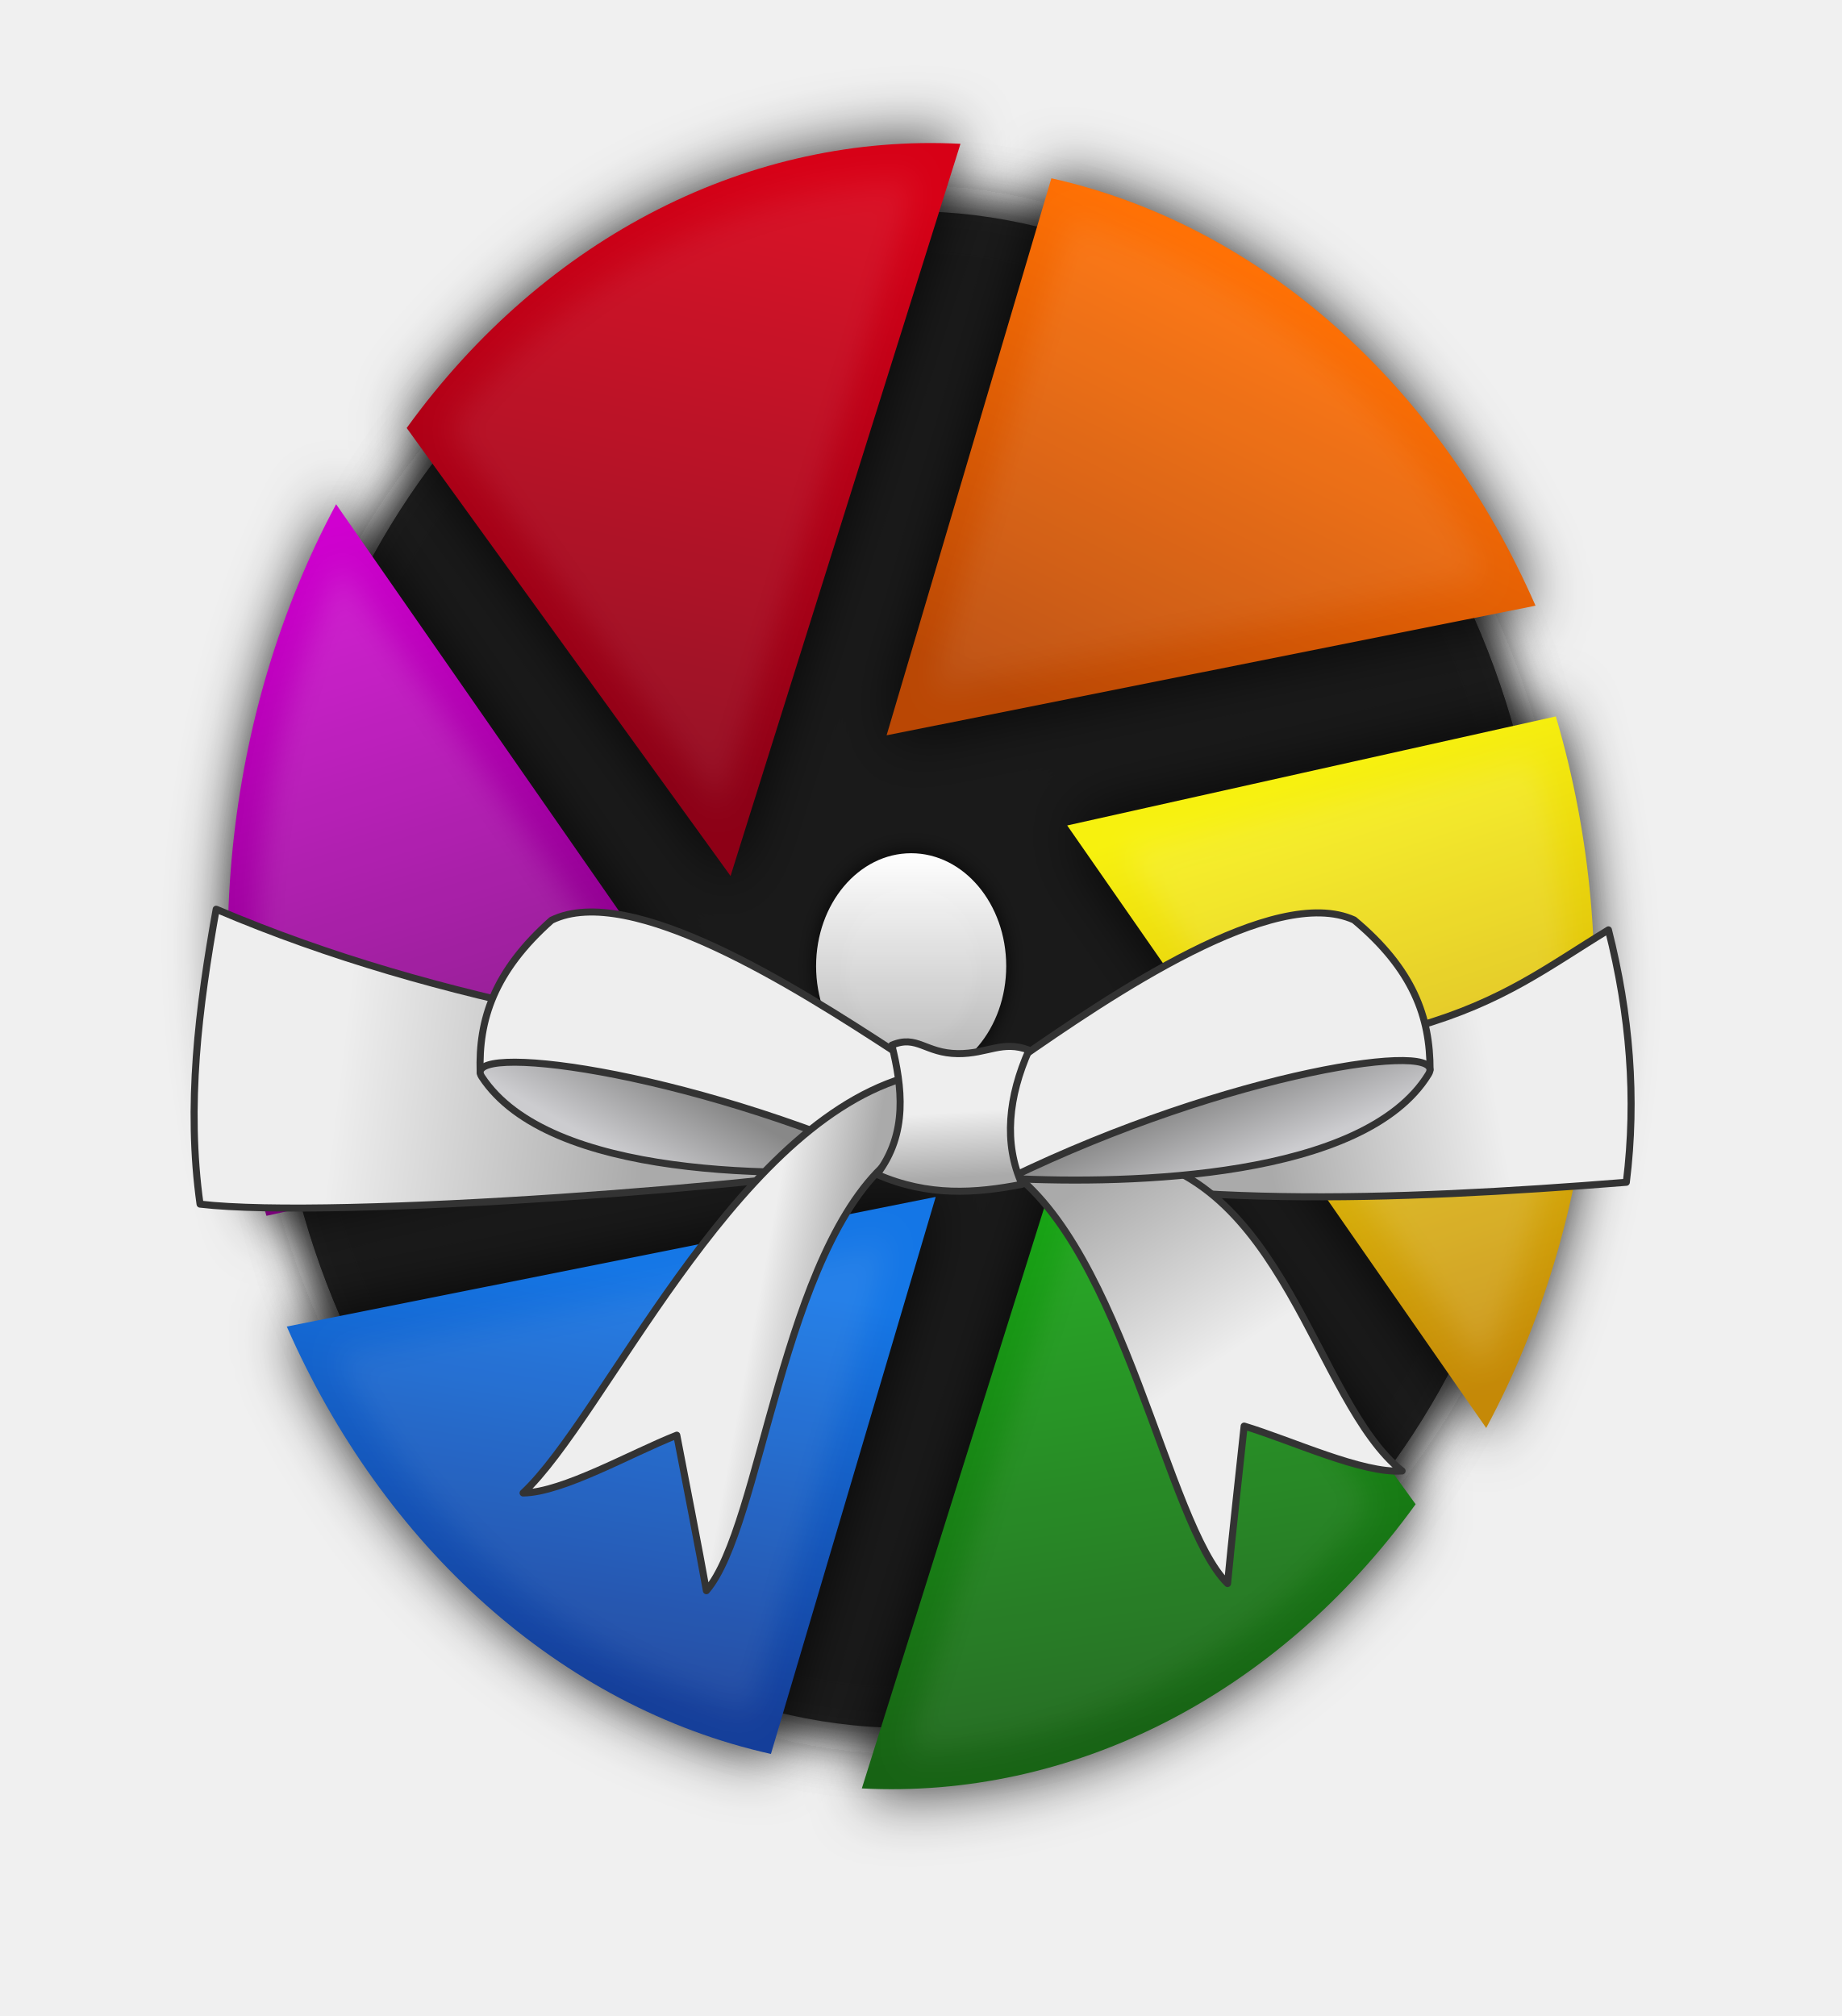
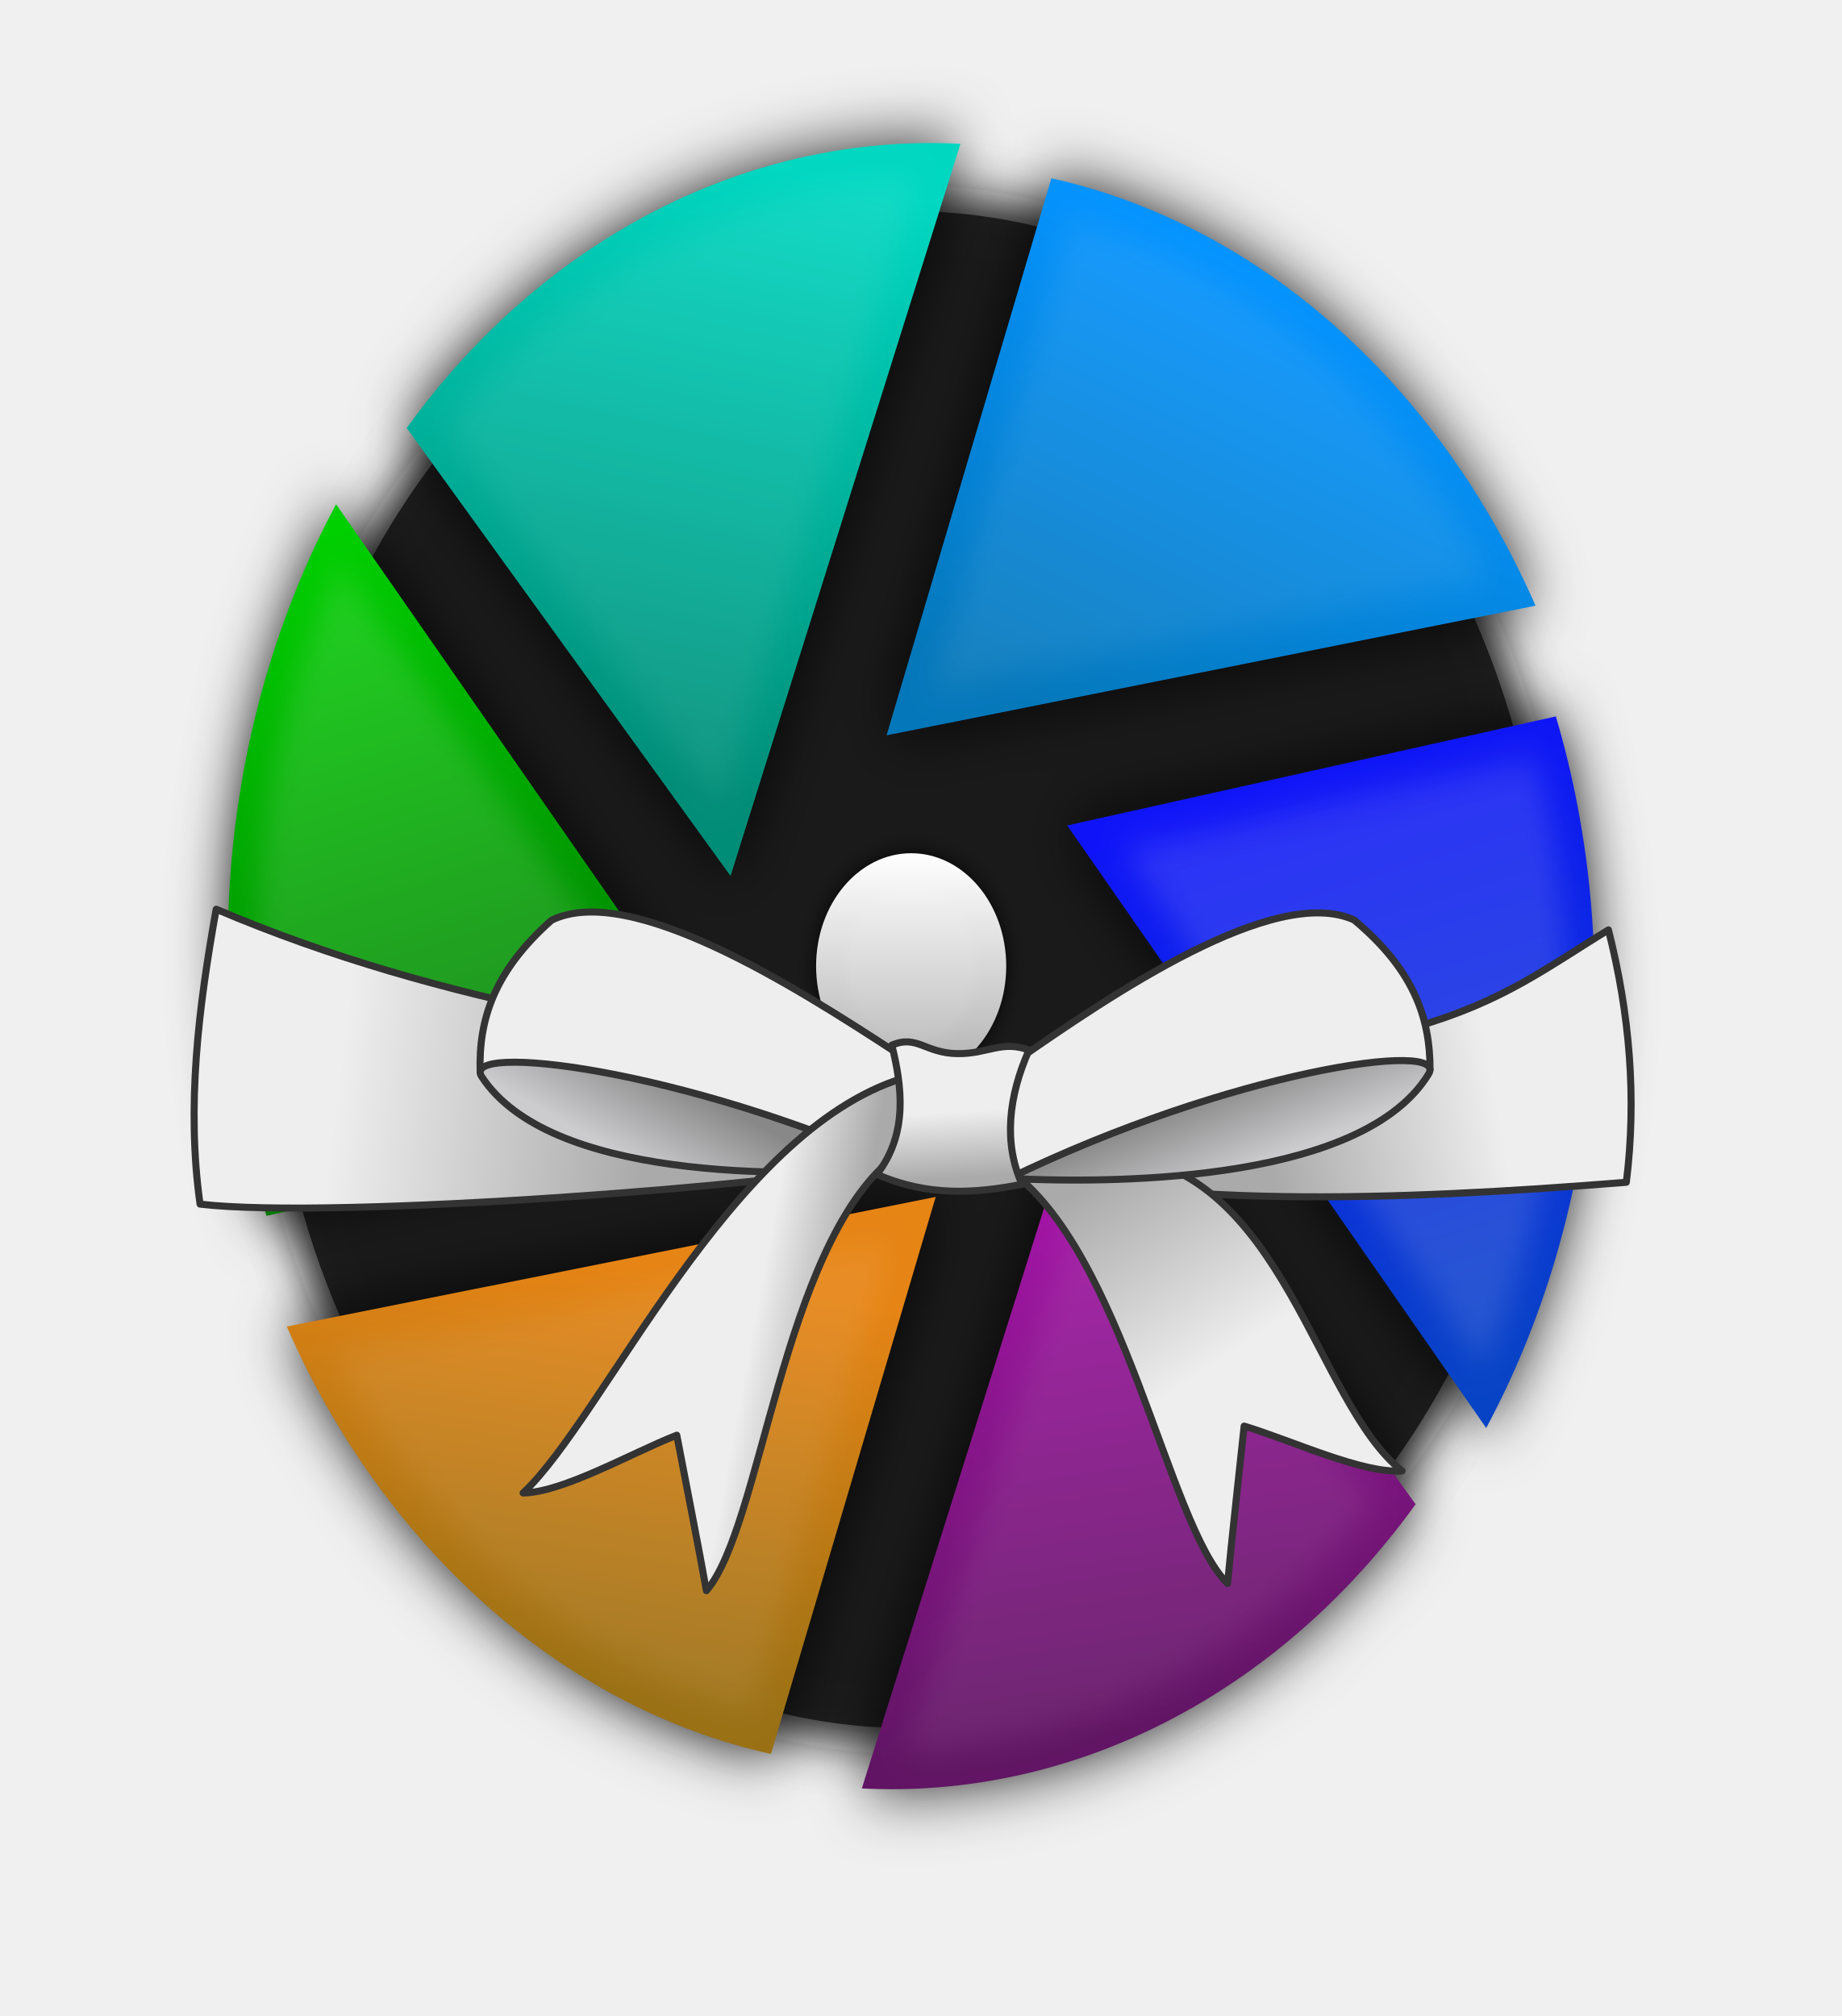
<svg xmlns="http://www.w3.org/2000/svg" xmlns:xlink="http://www.w3.org/1999/xlink" viewBox="0 0 45.783 50.117" version="1.1" id="svg2" height="50.117" width="45.783">
  <defs id="defs4">
    <linearGradient id="linearGradient4346">
      <stop id="stop4348" offset="0" style="stop-color:#cccccf;stop-opacity:1" />
      <stop id="stop4350" offset="1" style="stop-color:#888888;stop-opacity:1" />
    </linearGradient>
    <linearGradient id="linearGradient4338">
      <stop id="stop4340" offset="0" style="stop-color:#888888;stop-opacity:1" />
      <stop id="stop4342" offset="1" style="stop-color:#cccccf;stop-opacity:1" />
    </linearGradient>
    <linearGradient id="linearGradient4330">
      <stop id="stop4332" offset="0" style="stop-color:#eeeeee;stop-opacity:1" />
      <stop id="stop4334" offset="1" style="stop-color:#aaaaaa;stop-opacity:1" />
    </linearGradient>
    <linearGradient id="linearGradient4322">
      <stop id="stop4324" offset="0" style="stop-color:#eeeeee;stop-opacity:1" />
      <stop id="stop4326" offset="1" style="stop-color:#aaaaaa;stop-opacity:1" />
    </linearGradient>
    <linearGradient id="linearGradient4314">
      <stop id="stop4316" offset="0" style="stop-color:#eeeeee;stop-opacity:1" />
      <stop id="stop4318" offset="1" style="stop-color:#aaaaaa;stop-opacity:1" />
    </linearGradient>
    <linearGradient id="linearGradient4298">
      <stop id="stop4300" offset="0" style="stop-color:#aaaaaa;stop-opacity:1" />
      <stop id="stop4302" offset="1" style="stop-color:#eeeeee;stop-opacity:1" />
    </linearGradient>
    <linearGradient id="linearGradient4290">
      <stop id="stop4292" offset="0" style="stop-color:#aaaaaa;stop-opacity:1" />
      <stop id="stop4294" offset="1" style="stop-color:#eeeeee;stop-opacity:1" />
    </linearGradient>
    <linearGradient id="linearGradient4206">
      <stop id="stop4208" offset="0" style="stop-color:#ffffff;stop-opacity:1" />
      <stop id="stop4210" offset="1" style="stop-color:#b0b0b0;stop-opacity:1" />
    </linearGradient>
    <linearGradient id="linearGradient4209">
      <stop id="stop4211" offset="0" style="stop-color:#ffffff;stop-opacity:1" />
      <stop id="stop4213" offset="1" style="stop-color:#ffffff;stop-opacity:0" />
    </linearGradient>
    <linearGradient id="linearGradient4163">
-       <stop id="stop4165" offset="0" style="stop-color:#ff7004;stop-opacity:1" />
-       <stop id="stop4167" offset="1" style="stop-color:#ba4704;stop-opacity:1" />
+       <stop id="stop4165" offset="0" style="stop-color:#0493ff;stop-opacity:1" />
+       <stop id="stop4167" offset="1" style="stop-color:#0477ba;stop-opacity:1" />
    </linearGradient>
    <linearGradient id="linearGradient4153">
-       <stop id="stop4155" offset="0" style="stop-color:#d70016;stop-opacity:1" />
-       <stop id="stop4157" offset="1" style="stop-color:#8d0016;stop-opacity:1" />
+       <stop id="stop4155" offset="0" style="stop-color:#00d7c1;stop-opacity:1" />
+       <stop id="stop4157" offset="1" style="stop-color:#008d77;stop-opacity:1" />
    </linearGradient>
    <linearGradient id="linearGradient4143">
-       <stop id="stop4145" offset="0" style="stop-color:#d000d0;stop-opacity:1" />
-       <stop id="stop4147" offset="1" style="stop-color:#760076;stop-opacity:1" />
+       <stop id="stop4145" offset="0" style="stop-color:#00d000;stop-opacity:1" />
+       <stop id="stop4147" offset="1" style="stop-color:#007600;stop-opacity:1" />
    </linearGradient>
    <linearGradient id="linearGradient4133">
-       <stop id="stop4135" offset="0" style="stop-color:#1476e6;stop-opacity:1" />
-       <stop id="stop4137" offset="1" style="stop-color:#143e9a;stop-opacity:1" />
+       <stop id="stop4135" offset="0" style="stop-color:#e68414;stop-opacity:1" />
+       <stop id="stop4137" offset="1" style="stop-color:#9a7014;stop-opacity:1" />
    </linearGradient>
    <linearGradient id="linearGradient4123">
-       <stop id="stop4125" offset="0" style="stop-color:#17b414;stop-opacity:1" />
-       <stop id="stop4127" offset="1" style="stop-color:#176314;stop-opacity:1" />
+       <stop id="stop4125" offset="0" style="stop-color:#b114b4;stop-opacity:1" />
+       <stop id="stop4127" offset="1" style="stop-color:#601463;stop-opacity:1" />
    </linearGradient>
    <linearGradient id="linearGradient4105">
-       <stop id="stop4107" offset="0" style="stop-color:#f7f10e;stop-opacity:1" />
-       <stop id="stop4109" offset="1" style="stop-color:#c58907;stop-opacity:1" />
+       <stop id="stop4107" offset="0" style="stop-color:#0e14f7;stop-opacity:1" />
+       <stop id="stop4109" offset="1" style="stop-color:#0743c5;stop-opacity:1" />
    </linearGradient>
    <filter style="color-interpolation-filters:sRGB" id="filter4107">
      <feGaussianBlur id="feGaussianBlur4109" stdDeviation="9" />
    </filter>
    <filter id="filter3902">
      <feGaussianBlur id="feGaussianBlur3904" stdDeviation="9" />
    </filter>
    <linearGradient gradientTransform="translate(1.875215,-533.7662)" y2="726.388" x2="318.297" y1="593.388" x1="372.859" gradientUnits="userSpaceOnUse" id="linearGradient3885" xlink:href="#linearGradient4163" />
    <linearGradient y2="683.489" x2="454.048" y1="637.059" x1="277.627" gradientTransform="rotate(60,717.3175,524.5071)" gradientUnits="userSpaceOnUse" id="linearGradient3907" xlink:href="#linearGradient4105" />
    <linearGradient y2="612.484" x2="401.186" y1="725.269" x1="253.838" gradientTransform="rotate(120,409.1474,523.4244)" gradientUnits="userSpaceOnUse" id="linearGradient3911" xlink:href="#linearGradient4123" />
    <linearGradient y2="581.766" x2="342.125" y1="701.766" x1="326.125" gradientTransform="rotate(180,255.0624,522.8831)" gradientUnits="userSpaceOnUse" id="linearGradient3915" xlink:href="#linearGradient4133" />
    <linearGradient y2="643.987" x2="273.627" y1="694.418" x1="456.976" gradientTransform="rotate(-120,100.9774,522.3418)" gradientUnits="userSpaceOnUse" id="linearGradient3919" xlink:href="#linearGradient4143" />
    <linearGradient y2="710.341" x2="263.694" y1="650.053" x1="432.115" gradientTransform="rotate(-60,-207.1927,521.2591)" gradientUnits="userSpaceOnUse" id="linearGradient3923" xlink:href="#linearGradient4153" />
    <filter height="1.282" y="-0.141" width="1.204" x="-0.102" id="filter3999">
      <feGaussianBlur id="feGaussianBlur4001" stdDeviation="9.267" />
    </filter>
    <filter height="1.214" y="-0.107" width="1.239" x="-0.119" id="filter4007">
      <feGaussianBlur id="feGaussianBlur4009" stdDeviation="9.267" />
    </filter>
    <filter height="1.282" y="-0.141" width="1.204" x="-0.102" id="filter4011">
      <feGaussianBlur id="feGaussianBlur4013" stdDeviation="9.267" />
    </filter>
    <filter height="1.221" y="-0.11" width="1.251" x="-0.125" id="filter4015">
      <feGaussianBlur id="feGaussianBlur4017" stdDeviation="9.267" />
    </filter>
    <filter height="1.214" y="-0.107" width="1.239" x="-0.119" id="filter4019">
      <feGaussianBlur id="feGaussianBlur4021" stdDeviation="9.267" />
    </filter>
    <linearGradient gradientUnits="userSpaceOnUse" y2="288" x2="256" y1="224" x1="256" id="linearGradient4212" xlink:href="#linearGradient4206" />
    <filter height="1.221" y="-0.111" width="1.251" x="-0.126" id="filter4245">
      <feGaussianBlur id="feGaussianBlur4247" stdDeviation="9.291" />
    </filter>
    <filter height="1.235" y="-0.118" width="1.235" x="-0.118" id="filter4257">
      <feGaussianBlur id="feGaussianBlur4259" stdDeviation="3.136" />
    </filter>
    <filter id="filter4308">
      <feGaussianBlur id="feGaussianBlur4310" stdDeviation="4.831" />
    </filter>
    <filter id="filter4312">
      <feGaussianBlur id="feGaussianBlur4314" stdDeviation="4.819" />
    </filter>
    <filter id="filter4320">
      <feGaussianBlur id="feGaussianBlur4322" stdDeviation="4.825" />
    </filter>
    <filter id="filter4328">
      <feGaussianBlur id="feGaussianBlur4330" stdDeviation="5.057" />
    </filter>
    <filter id="filter4336">
      <feGaussianBlur id="feGaussianBlur4338" stdDeviation="5.057" />
    </filter>
    <filter id="filter4344">
      <feGaussianBlur id="feGaussianBlur4346" stdDeviation="4.822" />
    </filter>
    <filter id="filter4348">
      <feGaussianBlur id="feGaussianBlur4350" stdDeviation="1.758" />
    </filter>
    <linearGradient gradientTransform="matrix(0.08769582,0,0,0.08769582,22.64921,479.0522)" gradientUnits="userSpaceOnUse" y2="296.997" x2="395.038" y1="308.829" x1="329.71" id="linearGradient4296" xlink:href="#linearGradient4290" />
    <linearGradient gradientTransform="matrix(0.08769582,0,0,0.08769582,22.64921,479.0522)" gradientUnits="userSpaceOnUse" y2="374.596" x2="313.229" y1="322.764" x1="278.654" id="linearGradient4304" xlink:href="#linearGradient4298" />
    <linearGradient gradientTransform="matrix(0.08769582,0,0,0.08769582,22.64921,479.0522)" gradientUnits="userSpaceOnUse" y2="325.937" x2="216.681" y1="321.43" x1="192.234" id="linearGradient4320" xlink:href="#linearGradient4314" />
    <linearGradient gradientTransform="matrix(0.08769582,0,0,0.08769582,22.64921,479.0522)" gradientUnits="userSpaceOnUse" y2="300.176" x2="155.617" y1="289.472" x1="67.429" id="linearGradient4328" xlink:href="#linearGradient4322" />
    <linearGradient gradientTransform="matrix(0.08769582,0,0,0.08769582,22.64921,479.0522)" gradientUnits="userSpaceOnUse" y2="320.535" x2="241.286" y1="301.943" x1="240.131" id="linearGradient4336" xlink:href="#linearGradient4330" />
    <linearGradient gradientTransform="matrix(0.08769582,0,0,0.08769582,22.64921,479.0522)" gradientUnits="userSpaceOnUse" y2="318.778" x2="322.83" y1="295.679" x1="313.056" id="linearGradient4344" xlink:href="#linearGradient4338" />
    <linearGradient gradientTransform="matrix(0.08769582,0,0,0.08769582,22.64921,479.0522)" gradientUnits="userSpaceOnUse" y2="288.612" x2="156.351" y1="311.71" x1="143.436" id="linearGradient4352" xlink:href="#linearGradient4346" />
  </defs>
  <g transform="translate(-47.45989,-473.4614)" id="layer3">
    <path transform="matrix(0.07056174,0,0,0.08379823,49.92466,473.5163)" d="M 510,287 C 510,409.906 411.374,510.071 288.482,511.973 165.59,513.875 63.912,416.811 60.108,293.963 56.304,171.116 151.783,67.947 274.557,62.242 397.331,56.538 501.965,150.409 509.569,273.08" id="path3947" style="opacity:0.95;fill:#1a1a1a;stroke-width:1.09;filter:url(#filter4107)" />
    <path transform="matrix(0.07056174,0,0,0.08379823,49.92466,473.5163)" d="M 510,287 C 510,409.906 411.374,510.071 288.482,511.973 165.59,513.875 63.912,416.811 60.108,293.963 56.304,171.116 151.783,67.947 274.557,62.242 397.331,56.538 501.965,150.409 509.569,273.08" id="path3892" style="opacity:0.95;fill:#1a1a1a;stroke-width:1.09;filter:url(#filter3902)" />
    <path style="opacity:0.95;fill:#1a1a1a;stroke-width:0.084" id="path3021" d="m 85.911,497.566 c 0,10.299 -6.959,18.693 -15.631,18.852 -8.671,0.159 -15.846,-7.974 -16.114,-18.269 -0.268,-10.294 6.469,-18.94 15.132,-19.418 8.663,-0.478 16.046,7.388 16.583,17.668" />
  </g>
  <g transform="translate(-47.45989,-473.4614)" style="opacity:0.816" id="layer9">
    <g style="stroke-width:1.09" transform="matrix(0.07384367,0,0,0.08769582,51.20462,475.0285)" id="g4963">
      <path id="path3951" d="m 303.203,32.669 -55.469,157.906 218.438,-36.75 C 433.818,91.69 374.213,46.032 303.203,32.669 Z" style="fill:#000000;filter:url(#filter3999)" />
      <path style="fill:#000000;filter:url(#filter4245)" d="m 473.012,185.213 -164.485,30.916 141.045,170.797 c 37.633,-59.087 47.372,-133.535 23.44,-201.713 z" id="path3953" />
      <path id="path3955" d="M 425.809,408.545 316.793,281.554 239.4,489.102 c 69.987,3.048 139.331,-25.742 186.409,-80.557 z" style="fill:#000000;filter:url(#filter4007)" />
      <path style="fill:#000000;filter:url(#filter4011)" d="M 208.797,479.331 264.266,321.425 45.828,358.175 c 32.354,62.135 91.959,107.793 162.969,121.156 z" id="path3957" />
      <path id="path3959" d="M 38.988,326.787 203.473,295.871 62.428,125.073 C 24.795,184.16 15.055,258.609 38.988,326.787 Z" style="fill:#000000;filter:url(#filter4015)" />
      <path style="fill:#000000;filter:url(#filter4019)" d="M 86.191,103.455 195.207,230.446 272.6,22.898 C 202.612,19.851 133.269,48.64 86.191,103.455 Z" id="path3961" />
      <circle id="path4249" style="fill:#000000;filter:url(#filter4257)" cx="256" cy="256" r="32" />
    </g>
  </g>
  <g transform="translate(-47.45989,-473.4614)" id="layer2">
    <g style="stroke-width:1.09" transform="matrix(0.07384367,0,0,0.08769582,51.20462,475.0285)" id="g4941">
      <path style="fill:url(#linearGradient3885)" d="m 303.203,32.669 -55.469,157.906 218.438,-36.75 C 433.818,91.69 374.213,46.032 303.203,32.669 Z" id="path3902" />
      <path id="path3905" d="m 473.012,185.213 -164.485,30.916 141.045,170.797 c 37.633,-59.087 47.372,-133.535 23.44,-201.713 z" style="fill:url(#linearGradient3907)" />
      <path style="fill:url(#linearGradient3911)" d="M 425.809,408.545 316.793,281.554 239.4,489.102 c 69.987,3.048 139.331,-25.742 186.409,-80.557 z" id="path3909" />
      <path id="path3913" d="M 208.797,479.331 264.266,321.425 45.828,358.175 c 32.354,62.135 91.959,107.793 162.969,121.156 z" style="fill:url(#linearGradient3915)" />
      <path style="fill:url(#linearGradient3919)" d="M 38.988,326.787 203.473,295.871 62.428,125.073 C 24.795,184.16 15.055,258.609 38.988,326.787 Z" id="path3917" />
      <path id="path3921" d="M 86.191,103.455 195.207,230.446 272.6,22.898 C 202.612,19.851 133.269,48.64 86.191,103.455 Z" style="fill:url(#linearGradient3923)" />
      <circle style="fill:url(#linearGradient4212)" id="path4204" cx="256" cy="256" r="32" />
    </g>
  </g>
  <g transform="translate(-47.45989,-473.4614)" style="opacity:0.5" id="layer6">
    <g style="stroke-width:1.09" transform="matrix(0.07384367,0,0,0.08769582,51.20462,475.0285)" id="g4952">
      <path style="opacity:0.15;fill:#ffffff;filter:url(#filter4312)" d="m 262.75,177.906 c 62.523,-10.733 125.195,-20.604 187.625,-31.875 C 419.72,95.155 367.864,57.206 309.656,44.25 294.021,88.802 278.385,133.354 262.75,177.906 Z" id="path4023" />
      <path style="opacity:0.25;fill:#ffffff;filter:url(#filter4320)" d="m 327.031,222.844 c 40.523,48.788 80.414,98.102 121.406,146.5 28.721,-51.924 35.593,-115.91 17.781,-172.719 -46.396,8.74 -92.792,17.479 -139.188,26.219 z" id="path4025" />
      <path style="opacity:0.15;fill:#ffffff;filter:url(#filter4336)" d="m 253.688,479.312 c 59.786,-1.051 118.43,-27.005 158.75,-70.875 l -92.219,-107.5 c -22.177,59.458 -44.354,118.917 -66.531,178.375 z" id="path4027" />
      <path style="opacity:0.15;fill:#ffffff;filter:url(#filter4344)" d="M 61.438,365.688 C 92.011,416.624 143.953,454.726 202.344,467.75 217.979,423.198 233.615,378.646 249.25,334.094 Z" id="path4029" />
      <path style="opacity:0.25;fill:#ffffff;filter:url(#filter4308)" d="M 63.25,143.219 C 34.737,195.071 28.061,258.839 45.781,315.375 c 46.417,-8.74 92.833,-17.479 139.25,-26.219 L 63.719,142.344 Z" id="path4031" />
      <path style="opacity:0.15;fill:#ffffff;filter:url(#filter4328)" d="m 257.719,32.719 c -59.398,1.052 -117.93,27.161 -158.188,70.812 l 92.25,107.531 C 213.958,151.604 236.135,92.146 258.312,32.688 Z" id="path4033" />
      <path style="opacity:0.15;fill:#ffffff;filter:url(#filter4348)" d="m 254.781,234.031 c -17.879,-0.186 -28.235,25.629 -14.562,37.5 10.37,10.67 31.407,7.507 36.219,-7.156 5.242,-12.604 -3.314,-29.036 -17.281,-30.156 -1.451,-0.203 -2.911,-0.282 -4.375,-0.188 z" id="path4214" />
    </g>
  </g>
  <g transform="translate(-20.11917,-477.8719)" id="layer1">
    <path id="path3436" d="m 25.494,500.475 c 5.673,2.417 11.643,3.244 17.814,4.042 -0.052,0.777 0.42,1.433 -0.6,2.197 -3.048,0.627 -14.3,1.482 -17.616,1.092 -0.344,-2.444 -0.037,-4.888 0.401,-7.331 z" style="color:#000000;overflow:visible;color-interpolation-filters:linearRGB;fill:url(#linearGradient4328);stroke:#333333;stroke-width:0.175;stroke-linecap:round;stroke-linejoin:round;image-rendering:auto;text-rendering:auto;enable-background:accumulate" />
    <path id="path3438" d="m 60.1,500.989 c -2.994,1.825 -4.385,3.452 -15.958,3.384 l 0.272,2.322 c 4.465,1.239 10.313,1.031 16.131,0.568 0.26,-2.092 0.086,-4.183 -0.445,-6.275 z" style="color:#000000;overflow:visible;color-interpolation-filters:linearRGB;fill:url(#linearGradient4296);stroke:#333333;stroke-width:0.175;stroke-linecap:round;stroke-linejoin:round;image-rendering:auto;text-rendering:auto;enable-background:accumulate" />
    <path id="path4282" d="m 47.86,506.567 c 4.182,0.393 4.945,6.163 7.111,7.872 -0.986,0.07 -2.753,-0.762 -3.926,-1.115 -0.08,0.754 -0.332,3.03 -0.412,3.914 -1.503,-1.471 -2.572,-8.302 -5.485,-10.321 z" style="color:#000000;overflow:visible;color-interpolation-filters:linearRGB;fill:url(#linearGradient4304);stroke:#333333;stroke-width:0.175;stroke-linecap:round;stroke-linejoin:round;image-rendering:auto;text-rendering:auto;enable-background:accumulate" />
    <path id="path4270" d="m 45.385,504.243 c 2.335,-1.626 6.412,-4.403 8.393,-3.501 1.466,1.224 1.892,2.415 1.888,3.726 l -10.465,2.7 c -0.172,-1.004 -0.349,-1.921 0.184,-2.925 z" style="color:#000000;overflow:visible;color-interpolation-filters:linearRGB;fill:#eeeeee;stroke:#333333;stroke-width:0.175;stroke-linecap:round;stroke-linejoin:round;image-rendering:auto;text-rendering:auto;enable-background:accumulate" />
    <path id="path4268" d="m 45.2,507.167 c 5.49,-2.666 10.963,-3.464 10.428,-2.592 -1.59,2.595 -7.389,2.744 -10.428,2.592 z" style="color:#000000;overflow:visible;color-interpolation-filters:linearRGB;fill:url(#linearGradient4344);stroke:#333333;stroke-width:0.175;stroke-linecap:round;stroke-linejoin:round;image-rendering:auto;text-rendering:auto;enable-background:accumulate" />
    <path style="color:#000000;overflow:visible;color-interpolation-filters:linearRGB;fill:#eeeeee;stroke:#333333;stroke-width:0.175;stroke-linecap:round;stroke-linejoin:round;image-rendering:auto;text-rendering:auto;enable-background:accumulate" d="m 42.324,503.992 c -2.383,-1.554 -6.543,-4.205 -8.496,-3.243 -1.428,1.268 -1.817,2.472 -1.773,3.782 l 10.542,2.379 c 0.141,-1.008 0.29,-1.931 -0.273,-2.918 z" id="path4278" />
    <path style="color:#000000;overflow:visible;color-interpolation-filters:linearRGB;fill:url(#linearGradient4352);stroke:#333333;stroke-width:0.175;stroke-linecap:round;stroke-linejoin:round;image-rendering:auto;text-rendering:auto;enable-background:accumulate" d="m 42.597,506.91 c -5.569,-2.497 -11.064,-3.127 -10.503,-2.271 1.668,2.545 7.469,2.516 10.503,2.271 z" id="path4280" />
    <path style="color:#000000;overflow:visible;color-interpolation-filters:linearRGB;fill:url(#linearGradient4320);stroke:#333333;stroke-width:0.175;stroke-linecap:round;stroke-linejoin:round;image-rendering:auto;text-rendering:auto;enable-background:accumulate" d="m 42.569,504.674 c -4.333,1.332 -7.43,8.429 -9.447,10.313 0.988,-0.013 2.68,-0.988 3.82,-1.437 0.142,0.745 0.583,2.992 0.736,3.866 1.376,-1.591 1.873,-8.487 4.608,-10.741 0.901,-0.864 0.353,-1.136 0.282,-2 z" id="path4284" />
    <path id="path4245" d="m 42.288,503.854 c 0.632,-0.266 0.824,0.202 1.64,0.211 0.74,0.007 1.105,-0.342 1.769,-0.087 -0.512,1.153 -0.637,2.312 -0.173,3.335 -1.151,0.223 -2.325,0.313 -3.607,-0.247 0.783,-1.021 0.622,-2.19 0.371,-3.211 z" style="color:#000000;overflow:visible;color-interpolation-filters:linearRGB;fill:url(#linearGradient4336);stroke:#333333;stroke-width:0.175;stroke-linecap:round;stroke-linejoin:round;image-rendering:auto;text-rendering:auto;enable-background:accumulate" />
  </g>
</svg>
